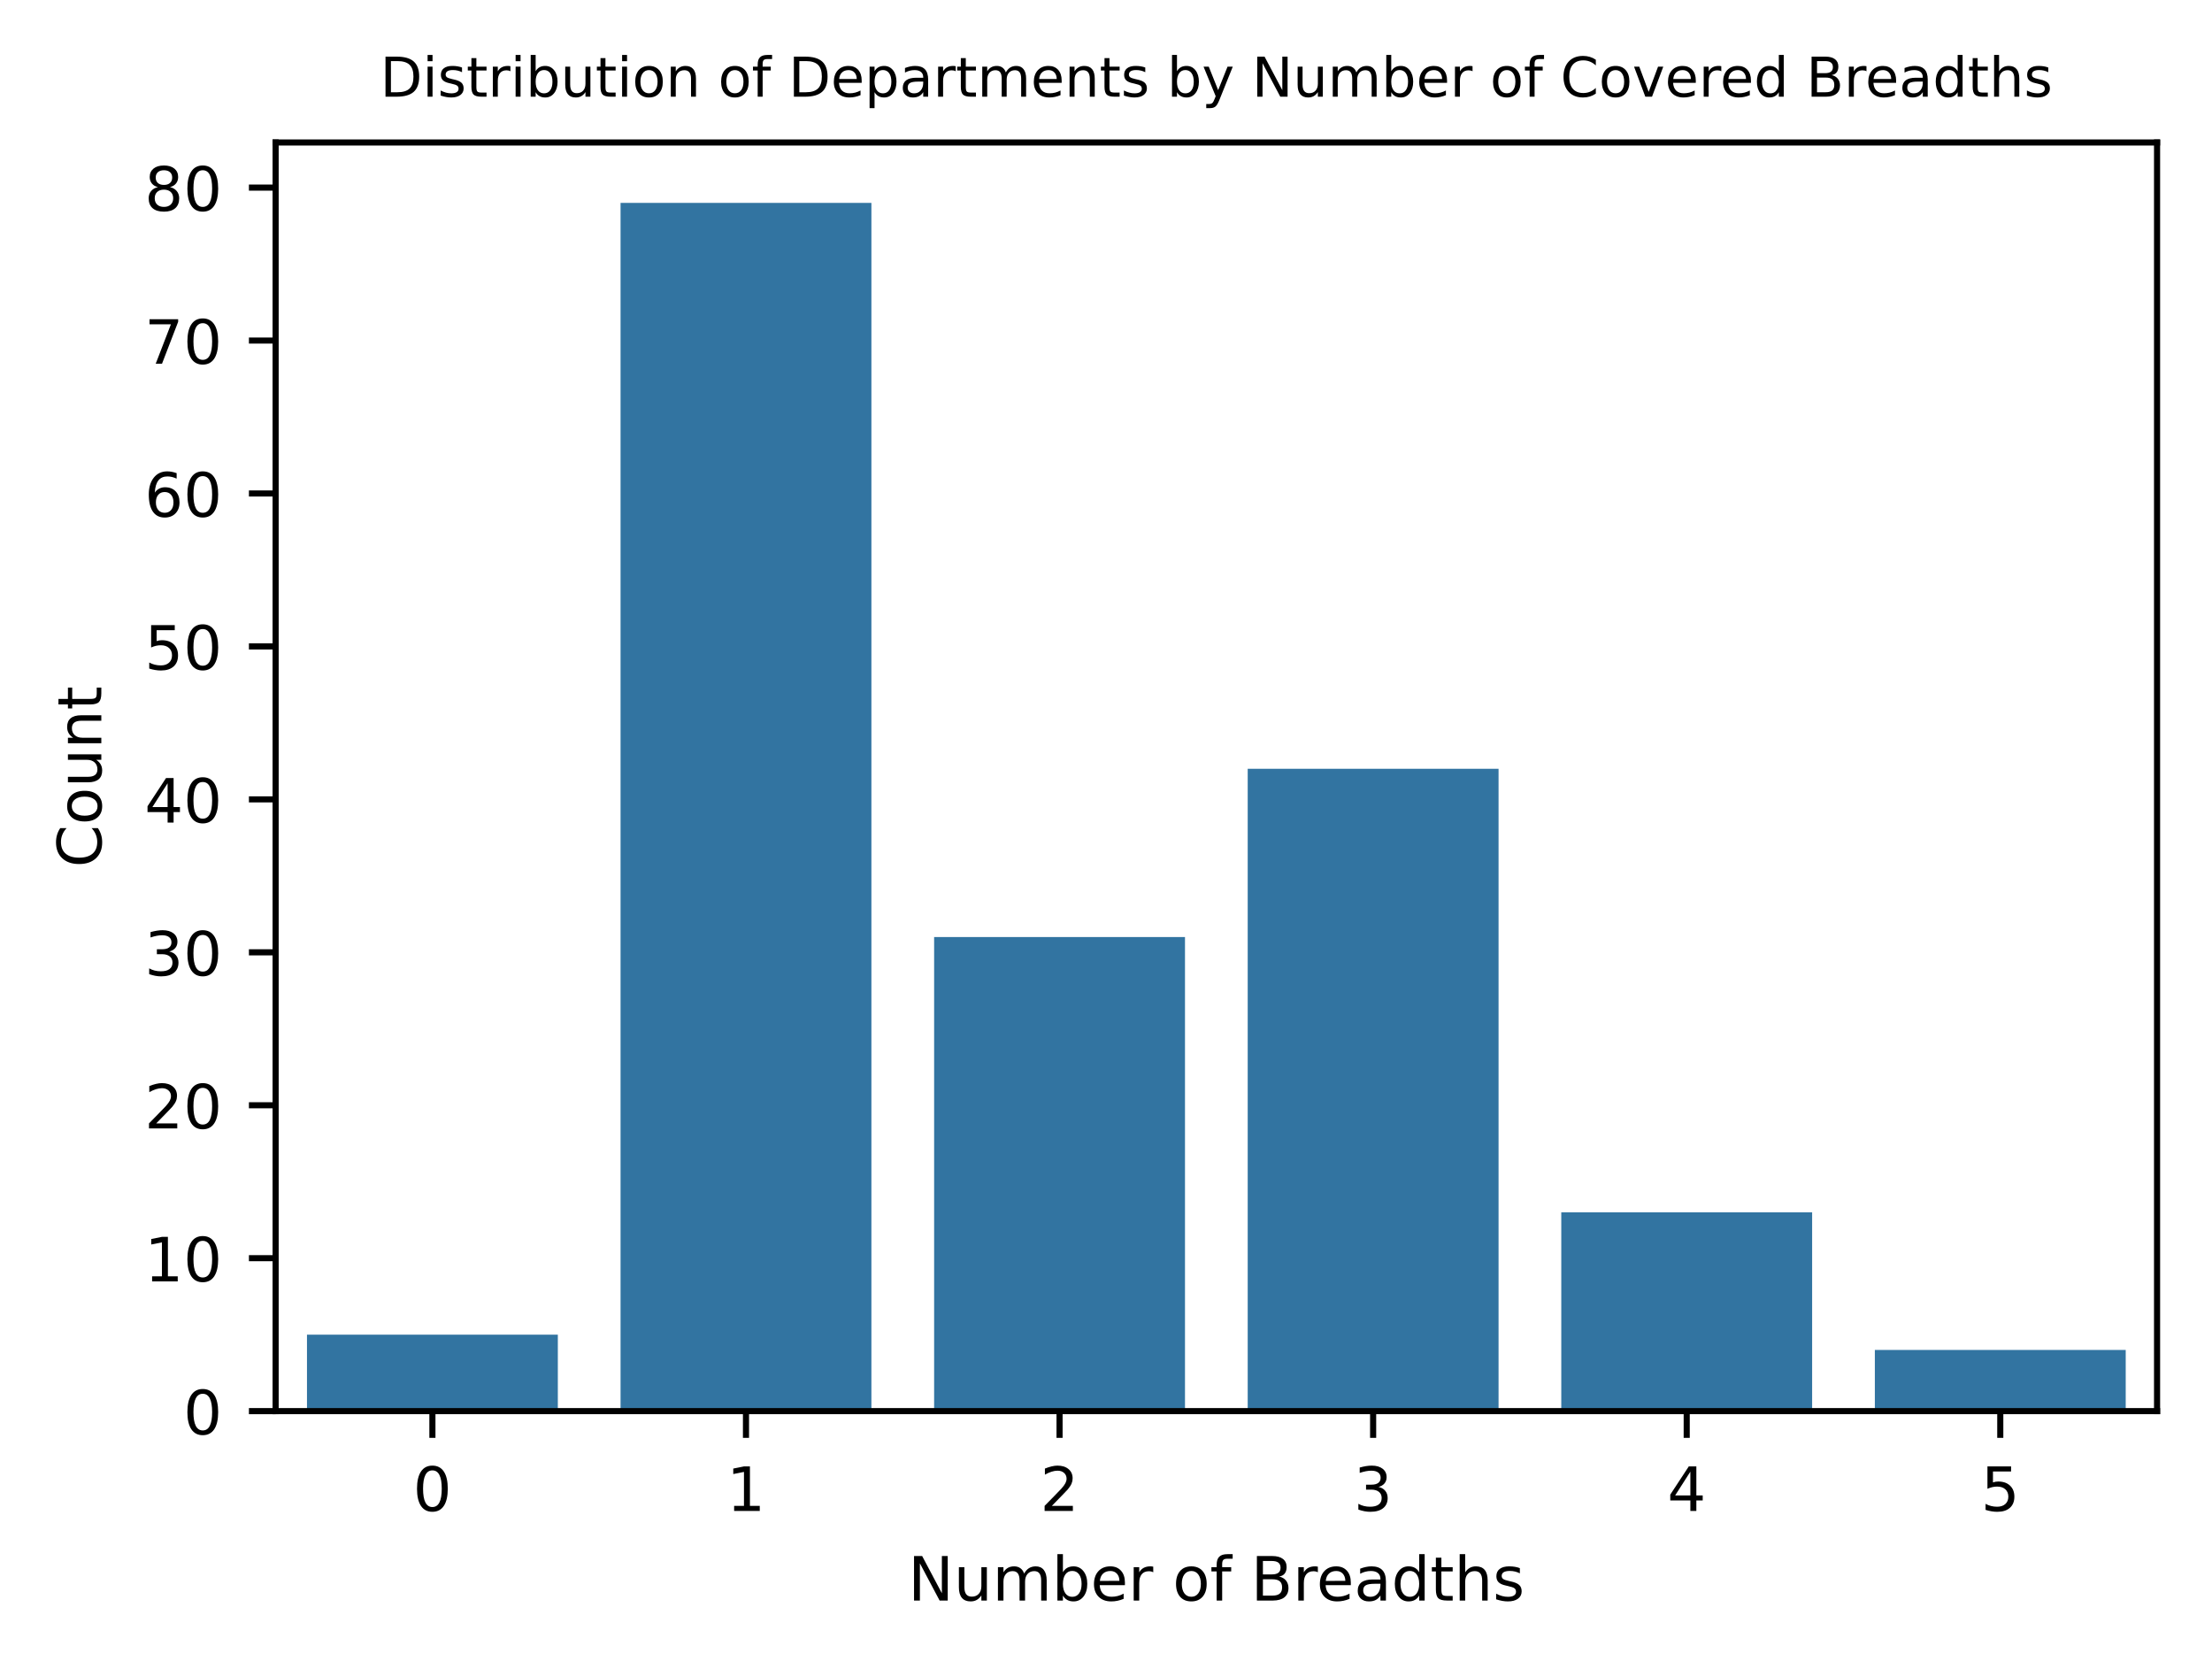
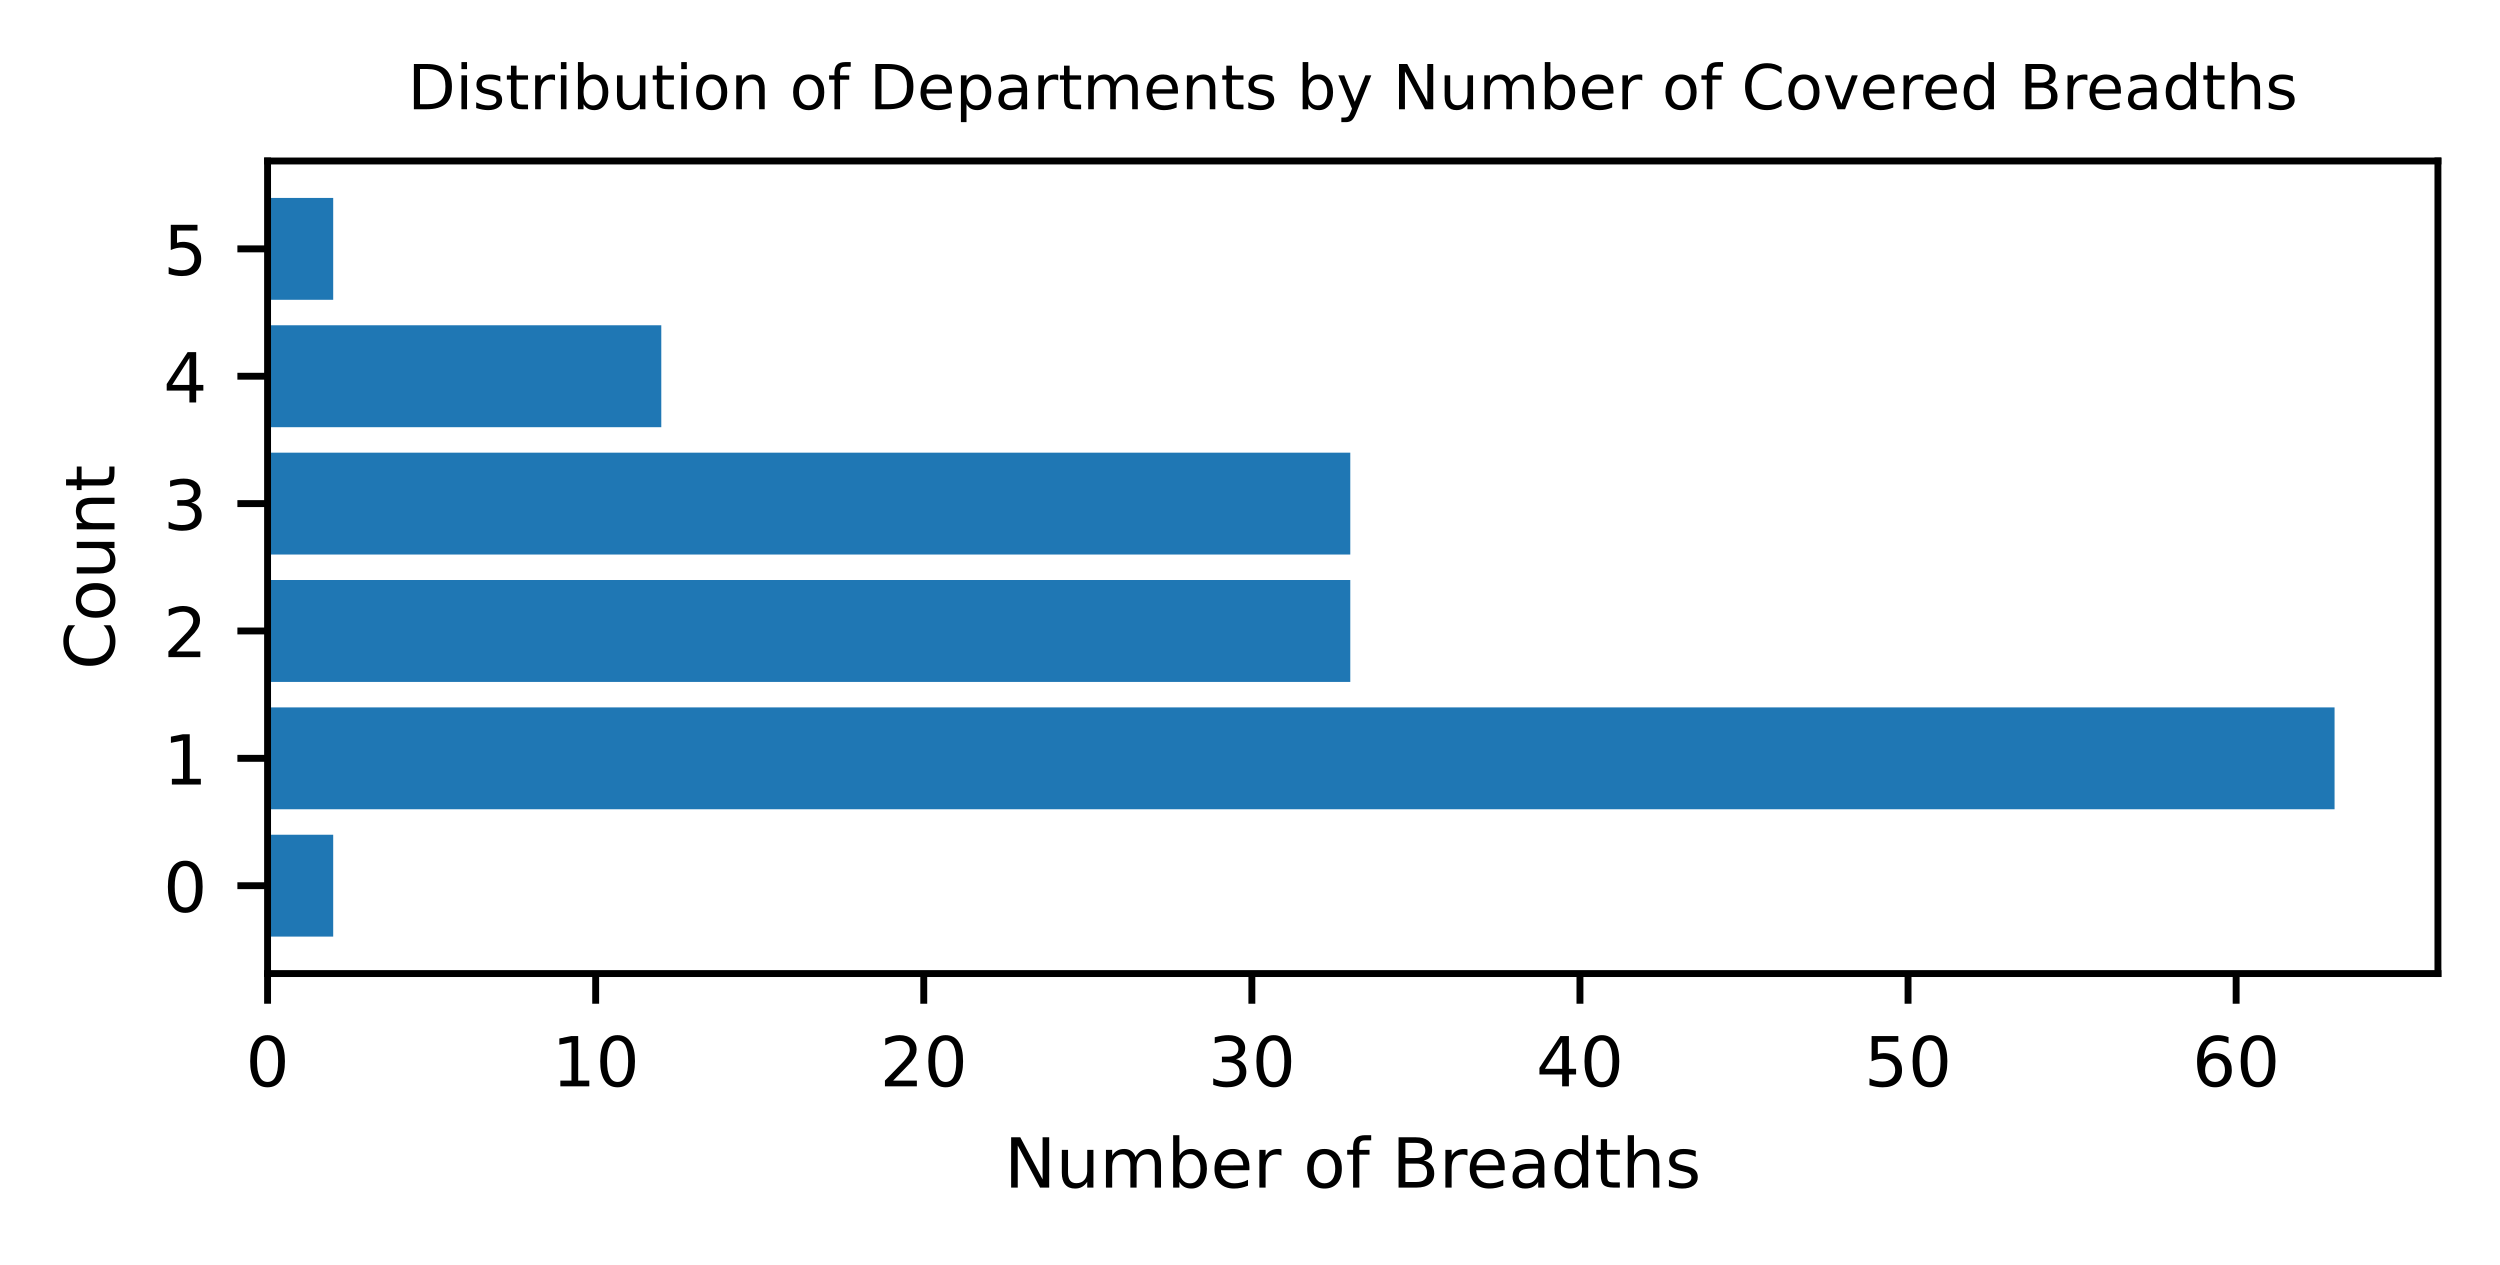
- <svg xmlns="http://www.w3.org/2000/svg" xmlns:xlink="http://www.w3.org/1999/xlink" width="289.902pt" height="218.596pt" viewBox="0 0 289.902 218.596" version="1.1">
+ <svg xmlns="http://www.w3.org/2000/svg" xmlns:xlink="http://www.w3.org/1999/xlink" width="289.942pt" height="146.596pt" viewBox="0 0 289.942 146.596" version="1.1">
  <defs>
    <style type="text/css">*{stroke-linejoin: round; stroke-linecap: butt}</style>
  </defs>
  <g id="figure_1">
    <g id="patch_1">
-       <path d="M 0 218.596  L 289.902 218.596  L 289.902 -0  L 0 -0  L 0 218.596  z " style="fill: none" />
+       <path d="M 0 146.596  L 289.942 146.596  L 289.942 0  L 0 0  L 0 146.596  z " style="fill: none" />
    </g>
    <g id="axes_1">
      <g id="patch_2">
-         <path d="M 36.123 184.911  L 282.702 184.911  L 282.702 18.671  L 36.123 18.671  L 36.123 184.911  z " style="fill: none" />
+         <path d="M 31.032 112.911  L 282.743 112.911  L 282.743 18.671  L 31.032 18.671  L 31.032 112.911  z " style="fill: none" />
      </g>
      <g id="patch_3">
-         <path d="M 40.232 184.911  L 73.109 184.911  L 73.109 174.89  L 40.232 174.89  z " clip-path="url(#p9a9e9708f1)" style="fill: #3274a1" />
+         <path d="M 31.032 108.627  L 38.643 108.627  L 38.643 96.81  L 31.032 96.81  z " clip-path="url(#p6205eab586)" style="fill: #1f77b4" />
      </g>
      <g id="patch_4">
-         <path d="M 81.329 184.911  L 114.206 184.911  L 114.206 26.587  L 81.329 26.587  z " clip-path="url(#p9a9e9708f1)" style="fill: #3274a1" />
+         <path d="M 31.032 93.856  L 270.756 93.856  L 270.756 82.039  L 31.032 82.039  z " clip-path="url(#p6205eab586)" style="fill: #1f77b4" />
      </g>
      <g id="patch_5">
-         <path d="M 122.425 184.911  L 155.303 184.911  L 155.303 122.784  L 122.425 122.784  z " clip-path="url(#p9a9e9708f1)" style="fill: #3274a1" />
+         <path d="M 31.032 79.085  L 156.602 79.085  L 156.602 67.268  L 31.032 67.268  z " clip-path="url(#p6205eab586)" style="fill: #1f77b4" />
      </g>
      <g id="patch_6">
-         <path d="M 163.522 184.911  L 196.399 184.911  L 196.399 100.739  L 163.522 100.739  z " clip-path="url(#p9a9e9708f1)" style="fill: #3274a1" />
+         <path d="M 31.032 64.314  L 156.602 64.314  L 156.602 52.497  L 31.032 52.497  z " clip-path="url(#p6205eab586)" style="fill: #1f77b4" />
      </g>
      <g id="patch_7">
-         <path d="M 204.619 184.911  L 237.496 184.911  L 237.496 158.858  L 204.619 158.858  z " clip-path="url(#p9a9e9708f1)" style="fill: #3274a1" />
+         <path d="M 31.032 49.543  L 76.694 49.543  L 76.694 37.726  L 31.032 37.726  z " clip-path="url(#p6205eab586)" style="fill: #1f77b4" />
      </g>
      <g id="patch_8">
-         <path d="M 245.715 184.911  L 278.593 184.911  L 278.593 176.894  L 245.715 176.894  z " clip-path="url(#p9a9e9708f1)" style="fill: #3274a1" />
+         <path d="M 31.032 34.771  L 38.643 34.771  L 38.643 22.955  L 31.032 22.955  z " clip-path="url(#p6205eab586)" style="fill: #1f77b4" />
      </g>
      <g id="matplotlib.axis_1">
        <g id="xtick_1">
          <g id="line2d_1">
            <defs>
-               <path id="m2b3765991c" d="M 0 0  L 0 3.5  " style="stroke: #000000; stroke-width: 0.8" />
+               <path id="ma2e28f99fd" d="M 0 0  L 0 3.5  " style="stroke: #000000; stroke-width: 0.8" />
            </defs>
            <g>
-               <use xlink:href="#m2b3765991c" x="56.671" y="184.911" style="stroke: #000000; stroke-width: 0.8" />
+               <use xlink:href="#ma2e28f99fd" x="31.032" y="112.911" style="stroke: #000000; stroke-width: 0.8" />
            </g>
          </g>
          <g id="text_1">
-             <g transform="translate(54.12583 197.9896) scale(0.08 -0.08)">
+             <g transform="translate(28.4875 125.9896) scale(0.08 -0.08)">
              <defs>
                <path id="DejaVuSans-30" d="M 2034 4250  Q 1547 4250 1301 3770  Q 1056 3291 1056 2328  Q 1056 1369 1301 889  Q 1547 409 2034 409  Q 2525 409 2770 889  Q 3016 1369 3016 2328  Q 3016 3291 2770 3770  Q 2525 4250 2034 4250  z M 2034 4750  Q 2819 4750 3233 4129  Q 3647 3509 3647 2328  Q 3647 1150 3233 529  Q 2819 -91 2034 -91  Q 1250 -91 836 529  Q 422 1150 422 2328  Q 422 3509 836 4129  Q 1250 4750 2034 4750  z " transform="scale(0.015625)" />
              </defs>
              <use xlink:href="#DejaVuSans-30" />
            </g>
          </g>
        </g>
        <g id="xtick_2">
          <g id="line2d_2">
            <g>
-               <use xlink:href="#m2b3765991c" x="97.767" y="184.911" style="stroke: #000000; stroke-width: 0.8" />
+               <use xlink:href="#ma2e28f99fd" x="69.084" y="112.911" style="stroke: #000000; stroke-width: 0.8" />
            </g>
          </g>
          <g id="text_2">
-             <g transform="translate(95.2225 197.9896) scale(0.08 -0.08)">
+             <g transform="translate(63.9939 125.9896) scale(0.08 -0.08)">
              <defs>
                <path id="DejaVuSans-31" d="M 794 531  L 1825 531  L 1825 4091  L 703 3866  L 703 4441  L 1819 4666  L 2450 4666  L 2450 531  L 3481 531  L 3481 0  L 794 0  L 794 531  z " transform="scale(0.015625)" />
              </defs>
              <use xlink:href="#DejaVuSans-31" />
+               <use xlink:href="#DejaVuSans-30" transform="translate(63.62305 0)" />
            </g>
          </g>
        </g>
        <g id="xtick_3">
          <g id="line2d_3">
            <g>
-               <use xlink:href="#m2b3765991c" x="138.864" y="184.911" style="stroke: #000000; stroke-width: 0.8" />
+               <use xlink:href="#ma2e28f99fd" x="107.135" y="112.911" style="stroke: #000000; stroke-width: 0.8" />
            </g>
          </g>
          <g id="text_3">
-             <g transform="translate(136.3192 197.9896) scale(0.08 -0.08)">
+             <g transform="translate(102.0453 125.9896) scale(0.08 -0.08)">
              <defs>
                <path id="DejaVuSans-32" d="M 1228 531  L 3431 531  L 3431 0  L 469 0  L 469 531  Q 828 903 1448 1529  Q 2069 2156 2228 2338  Q 2531 2678 2651 2914  Q 2772 3150 2772 3378  Q 2772 3750 2511 3984  Q 2250 4219 1831 4219  Q 1534 4219 1204 4116  Q 875 4013 500 3803  L 500 4441  Q 881 4594 1212 4672  Q 1544 4750 1819 4750  Q 2544 4750 2975 4387  Q 3406 4025 3406 3419  Q 3406 3131 3298 2873  Q 3191 2616 2906 2266  Q 2828 2175 2409 1742  Q 1991 1309 1228 531  z " transform="scale(0.015625)" />
              </defs>
              <use xlink:href="#DejaVuSans-32" />
+               <use xlink:href="#DejaVuSans-30" transform="translate(63.62305 0)" />
            </g>
          </g>
        </g>
        <g id="xtick_4">
          <g id="line2d_4">
            <g>
-               <use xlink:href="#m2b3765991c" x="179.961" y="184.911" style="stroke: #000000; stroke-width: 0.8" />
+               <use xlink:href="#ma2e28f99fd" x="145.187" y="112.911" style="stroke: #000000; stroke-width: 0.8" />
            </g>
          </g>
          <g id="text_4">
-             <g transform="translate(177.4158 197.9896) scale(0.08 -0.08)">
+             <g transform="translate(140.0967 125.9896) scale(0.08 -0.08)">
              <defs>
                <path id="DejaVuSans-33" d="M 2597 2516  Q 3050 2419 3304 2112  Q 3559 1806 3559 1356  Q 3559 666 3084 287  Q 2609 -91 1734 -91  Q 1441 -91 1130 -33  Q 819 25 488 141  L 488 750  Q 750 597 1062 519  Q 1375 441 1716 441  Q 2309 441 2620 675  Q 2931 909 2931 1356  Q 2931 1769 2642 2001  Q 2353 2234 1838 2234  L 1294 2234  L 1294 2753  L 1863 2753  Q 2328 2753 2575 2939  Q 2822 3125 2822 3475  Q 2822 3834 2567 4026  Q 2313 4219 1838 4219  Q 1578 4219 1281 4162  Q 984 4106 628 3988  L 628 4550  Q 988 4650 1302 4700  Q 1616 4750 1894 4750  Q 2613 4750 3031 4423  Q 3450 4097 3450 3541  Q 3450 3153 3228 2886  Q 3006 2619 2597 2516  z " transform="scale(0.015625)" />
              </defs>
              <use xlink:href="#DejaVuSans-33" />
+               <use xlink:href="#DejaVuSans-30" transform="translate(63.62305 0)" />
            </g>
          </g>
        </g>
        <g id="xtick_5">
          <g id="line2d_5">
            <g>
-               <use xlink:href="#m2b3765991c" x="221.058" y="184.911" style="stroke: #000000; stroke-width: 0.8" />
+               <use xlink:href="#ma2e28f99fd" x="183.238" y="112.911" style="stroke: #000000; stroke-width: 0.8" />
            </g>
          </g>
          <g id="text_5">
-             <g transform="translate(218.5125 197.9896) scale(0.08 -0.08)">
+             <g transform="translate(178.1481 125.9896) scale(0.08 -0.08)">
              <defs>
                <path id="DejaVuSans-34" d="M 2419 4116  L 825 1625  L 2419 1625  L 2419 4116  z M 2253 4666  L 3047 4666  L 3047 1625  L 3713 1625  L 3713 1100  L 3047 1100  L 3047 0  L 2419 0  L 2419 1100  L 313 1100  L 313 1709  L 2253 4666  z " transform="scale(0.015625)" />
              </defs>
              <use xlink:href="#DejaVuSans-34" />
+               <use xlink:href="#DejaVuSans-30" transform="translate(63.62305 0)" />
            </g>
          </g>
        </g>
        <g id="xtick_6">
          <g id="line2d_6">
            <g>
-               <use xlink:href="#m2b3765991c" x="262.154" y="184.911" style="stroke: #000000; stroke-width: 0.8" />
+               <use xlink:href="#ma2e28f99fd" x="221.289" y="112.911" style="stroke: #000000; stroke-width: 0.8" />
            </g>
          </g>
          <g id="text_6">
-             <g transform="translate(259.6092 197.9896) scale(0.08 -0.08)">
+             <g transform="translate(216.1995 125.9896) scale(0.08 -0.08)">
              <defs>
                <path id="DejaVuSans-35" d="M 691 4666  L 3169 4666  L 3169 4134  L 1269 4134  L 1269 2991  Q 1406 3038 1543 3061  Q 1681 3084 1819 3084  Q 2600 3084 3056 2656  Q 3513 2228 3513 1497  Q 3513 744 3044 326  Q 2575 -91 1722 -91  Q 1428 -91 1123 -41  Q 819 9 494 109  L 494 744  Q 775 591 1075 516  Q 1375 441 1709 441  Q 2250 441 2565 725  Q 2881 1009 2881 1497  Q 2881 1984 2565 2268  Q 2250 2553 1709 2553  Q 1456 2553 1204 2497  Q 953 2441 691 2322  L 691 4666  z " transform="scale(0.015625)" />
              </defs>
              <use xlink:href="#DejaVuSans-35" />
-             </g>
-           </g>
-         </g>
-         <g id="text_7">
-           <g transform="translate(119.0081 209.7321) scale(0.08 -0.08)">
+               <use xlink:href="#DejaVuSans-30" transform="translate(63.62305 0)" />
+             </g>
+           </g>
+         </g>
+         <g id="xtick_7">
+           <g id="line2d_7">
+             <g>
+               <use xlink:href="#ma2e28f99fd" x="259.341" y="112.911" style="stroke: #000000; stroke-width: 0.8" />
+             </g>
+           </g>
+           <g id="text_7">
+             <g transform="translate(254.2509 125.9896) scale(0.08 -0.08)">
+               <defs>
+                 <path id="DejaVuSans-36" d="M 2113 2584  Q 1688 2584 1439 2293  Q 1191 2003 1191 1497  Q 1191 994 1439 701  Q 1688 409 2113 409  Q 2538 409 2786 701  Q 3034 994 3034 1497  Q 3034 2003 2786 2293  Q 2538 2584 2113 2584  z M 3366 4563  L 3366 3988  Q 3128 4100 2886 4159  Q 2644 4219 2406 4219  Q 1781 4219 1451 3797  Q 1122 3375 1075 2522  Q 1259 2794 1537 2939  Q 1816 3084 2150 3084  Q 2853 3084 3261 2657  Q 3669 2231 3669 1497  Q 3669 778 3244 343  Q 2819 -91 2113 -91  Q 1303 -91 875 529  Q 447 1150 447 2328  Q 447 3434 972 4092  Q 1497 4750 2381 4750  Q 2619 4750 2861 4703  Q 3103 4656 3366 4563  z " transform="scale(0.015625)" />
+               </defs>
+               <use xlink:href="#DejaVuSans-36" />
+               <use xlink:href="#DejaVuSans-30" transform="translate(63.62305 0)" />
+             </g>
+           </g>
+         </g>
+         <g id="text_8">
+           <g transform="translate(116.4831 137.7321) scale(0.08 -0.08)">
            <defs>
              <path id="DejaVuSans-4e" d="M 628 4666  L 1478 4666  L 3547 763  L 3547 4666  L 4159 4666  L 4159 0  L 3309 0  L 1241 3903  L 1241 0  L 628 0  L 628 4666  z " transform="scale(0.015625)" />
              <path id="DejaVuSans-75" d="M 544 1381  L 544 3500  L 1119 3500  L 1119 1403  Q 1119 906 1312 657  Q 1506 409 1894 409  Q 2359 409 2629 706  Q 2900 1003 2900 1516  L 2900 3500  L 3475 3500  L 3475 0  L 2900 0  L 2900 538  Q 2691 219 2414 64  Q 2138 -91 1772 -91  Q 1169 -91 856 284  Q 544 659 544 1381  z M 1991 3584  L 1991 3584  z " transform="scale(0.015625)" />
              <path id="DejaVuSans-6d" d="M 3328 2828  Q 3544 3216 3844 3400  Q 4144 3584 4550 3584  Q 5097 3584 5394 3201  Q 5691 2819 5691 2113  L 5691 0  L 5113 0  L 5113 2094  Q 5113 2597 4934 2840  Q 4756 3084 4391 3084  Q 3944 3084 3684 2787  Q 3425 2491 3425 1978  L 3425 0  L 2847 0  L 2847 2094  Q 2847 2600 2669 2842  Q 2491 3084 2119 3084  Q 1678 3084 1418 2786  Q 1159 2488 1159 1978  L 1159 0  L 581 0  L 581 3500  L 1159 3500  L 1159 2956  Q 1356 3278 1631 3431  Q 1906 3584 2284 3584  Q 2666 3584 2933 3390  Q 3200 3197 3328 2828  z " transform="scale(0.015625)" />
              <path id="DejaVuSans-62" d="M 3116 1747  Q 3116 2381 2855 2742  Q 2594 3103 2138 3103  Q 1681 3103 1420 2742  Q 1159 2381 1159 1747  Q 1159 1113 1420 752  Q 1681 391 2138 391  Q 2594 391 2855 752  Q 3116 1113 3116 1747  z M 1159 2969  Q 1341 3281 1617 3432  Q 1894 3584 2278 3584  Q 2916 3584 3314 3078  Q 3713 2572 3713 1747  Q 3713 922 3314 415  Q 2916 -91 2278 -91  Q 1894 -91 1617 61  Q 1341 213 1159 525  L 1159 0  L 581 0  L 581 4863  L 1159 4863  L 1159 2969  z " transform="scale(0.015625)" />
              <path id="DejaVuSans-65" d="M 3597 1894  L 3597 1613  L 953 1613  Q 991 1019 1311 708  Q 1631 397 2203 397  Q 2534 397 2845 478  Q 3156 559 3463 722  L 3463 178  Q 3153 47 2828 -22  Q 2503 -91 2169 -91  Q 1331 -91 842 396  Q 353 884 353 1716  Q 353 2575 817 3079  Q 1281 3584 2069 3584  Q 2775 3584 3186 3129  Q 3597 2675 3597 1894  z M 3022 2063  Q 3016 2534 2758 2815  Q 2500 3097 2075 3097  Q 1594 3097 1305 2825  Q 1016 2553 972 2059  L 3022 2063  z " transform="scale(0.015625)" />
              <path id="DejaVuSans-72" d="M 2631 2963  Q 2534 3019 2420 3045  Q 2306 3072 2169 3072  Q 1681 3072 1420 2755  Q 1159 2438 1159 1844  L 1159 0  L 581 0  L 581 3500  L 1159 3500  L 1159 2956  Q 1341 3275 1631 3429  Q 1922 3584 2338 3584  Q 2397 3584 2469 3576  Q 2541 3569 2628 3553  L 2631 2963  z " transform="scale(0.015625)" />
              <path id="DejaVuSans-20" transform="scale(0.015625)" />
              <path id="DejaVuSans-6f" d="M 1959 3097  Q 1497 3097 1228 2736  Q 959 2375 959 1747  Q 959 1119 1226 758  Q 1494 397 1959 397  Q 2419 397 2687 759  Q 2956 1122 2956 1747  Q 2956 2369 2687 2733  Q 2419 3097 1959 3097  z M 1959 3584  Q 2709 3584 3137 3096  Q 3566 2609 3566 1747  Q 3566 888 3137 398  Q 2709 -91 1959 -91  Q 1206 -91 779 398  Q 353 888 353 1747  Q 353 2609 779 3096  Q 1206 3584 1959 3584  z " transform="scale(0.015625)" />
              <path id="DejaVuSans-66" d="M 2375 4863  L 2375 4384  L 1825 4384  Q 1516 4384 1395 4259  Q 1275 4134 1275 3809  L 1275 3500  L 2222 3500  L 2222 3053  L 1275 3053  L 1275 0  L 697 0  L 697 3053  L 147 3053  L 147 3500  L 697 3500  L 697 3744  Q 697 4328 969 4595  Q 1241 4863 1831 4863  L 2375 4863  z " transform="scale(0.015625)" />
              <path id="DejaVuSans-42" d="M 1259 2228  L 1259 519  L 2272 519  Q 2781 519 3026 730  Q 3272 941 3272 1375  Q 3272 1813 3026 2020  Q 2781 2228 2272 2228  L 1259 2228  z M 1259 4147  L 1259 2741  L 2194 2741  Q 2656 2741 2882 2914  Q 3109 3088 3109 3444  Q 3109 3797 2882 3972  Q 2656 4147 2194 4147  L 1259 4147  z M 628 4666  L 2241 4666  Q 2963 4666 3353 4366  Q 3744 4066 3744 3513  Q 3744 3084 3544 2831  Q 3344 2578 2956 2516  Q 3422 2416 3680 2098  Q 3938 1781 3938 1306  Q 3938 681 3513 340  Q 3088 0 2303 0  L 628 0  L 628 4666  z " transform="scale(0.015625)" />
              <path id="DejaVuSans-61" d="M 2194 1759  Q 1497 1759 1228 1600  Q 959 1441 959 1056  Q 959 750 1161 570  Q 1363 391 1709 391  Q 2188 391 2477 730  Q 2766 1069 2766 1631  L 2766 1759  L 2194 1759  z M 3341 1997  L 3341 0  L 2766 0  L 2766 531  Q 2569 213 2275 61  Q 1981 -91 1556 -91  Q 1019 -91 701 211  Q 384 513 384 1019  Q 384 1609 779 1909  Q 1175 2209 1959 2209  L 2766 2209  L 2766 2266  Q 2766 2663 2505 2880  Q 2244 3097 1772 3097  Q 1472 3097 1187 3025  Q 903 2953 641 2809  L 641 3341  Q 956 3463 1253 3523  Q 1550 3584 1831 3584  Q 2591 3584 2966 3190  Q 3341 2797 3341 1997  z " transform="scale(0.015625)" />
              <path id="DejaVuSans-64" d="M 2906 2969  L 2906 4863  L 3481 4863  L 3481 0  L 2906 0  L 2906 525  Q 2725 213 2448 61  Q 2172 -91 1784 -91  Q 1150 -91 751 415  Q 353 922 353 1747  Q 353 2572 751 3078  Q 1150 3584 1784 3584  Q 2172 3584 2448 3432  Q 2725 3281 2906 2969  z M 947 1747  Q 947 1113 1208 752  Q 1469 391 1925 391  Q 2381 391 2643 752  Q 2906 1113 2906 1747  Q 2906 2381 2643 2742  Q 2381 3103 1925 3103  Q 1469 3103 1208 2742  Q 947 2381 947 1747  z " transform="scale(0.015625)" />
              <path id="DejaVuSans-74" d="M 1172 4494  L 1172 3500  L 2356 3500  L 2356 3053  L 1172 3053  L 1172 1153  Q 1172 725 1289 603  Q 1406 481 1766 481  L 2356 481  L 2356 0  L 1766 0  Q 1100 0 847 248  Q 594 497 594 1153  L 594 3053  L 172 3053  L 172 3500  L 594 3500  L 594 4494  L 1172 4494  z " transform="scale(0.015625)" />
              <path id="DejaVuSans-68" d="M 3513 2113  L 3513 0  L 2938 0  L 2938 2094  Q 2938 2591 2744 2837  Q 2550 3084 2163 3084  Q 1697 3084 1428 2787  Q 1159 2491 1159 1978  L 1159 0  L 581 0  L 581 4863  L 1159 4863  L 1159 2956  Q 1366 3272 1645 3428  Q 1925 3584 2291 3584  Q 2894 3584 3203 3211  Q 3513 2838 3513 2113  z " transform="scale(0.015625)" />
              <path id="DejaVuSans-73" d="M 2834 3397  L 2834 2853  Q 2591 2978 2328 3040  Q 2066 3103 1784 3103  Q 1356 3103 1142 2972  Q 928 2841 928 2578  Q 928 2378 1081 2264  Q 1234 2150 1697 2047  L 1894 2003  Q 2506 1872 2764 1633  Q 3022 1394 3022 966  Q 3022 478 2636 193  Q 2250 -91 1575 -91  Q 1294 -91 989 -36  Q 684 19 347 128  L 347 722  Q 666 556 975 473  Q 1284 391 1588 391  Q 1994 391 2212 530  Q 2431 669 2431 922  Q 2431 1156 2273 1281  Q 2116 1406 1581 1522  L 1381 1569  Q 847 1681 609 1914  Q 372 2147 372 2553  Q 372 3047 722 3315  Q 1072 3584 1716 3584  Q 2034 3584 2315 3537  Q 2597 3491 2834 3397  z " transform="scale(0.015625)" />
            </defs>
            <use xlink:href="#DejaVuSans-4e" />
            <use xlink:href="#DejaVuSans-75" transform="translate(74.80469 0)" />
            <use xlink:href="#DejaVuSans-6d" transform="translate(138.1836 0)" />
            <use xlink:href="#DejaVuSans-62" transform="translate(235.5957 0)" />
            <use xlink:href="#DejaVuSans-65" transform="translate(299.0723 0)" />
            <use xlink:href="#DejaVuSans-72" transform="translate(360.5957 0)" />
            <use xlink:href="#DejaVuSans-20" transform="translate(401.709 0)" />
            <use xlink:href="#DejaVuSans-6f" transform="translate(433.4961 0)" />
            <use xlink:href="#DejaVuSans-66" transform="translate(494.6777 0)" />
            <use xlink:href="#DejaVuSans-20" transform="translate(529.8828 0)" />
            <use xlink:href="#DejaVuSans-42" transform="translate(561.6699 0)" />
            <use xlink:href="#DejaVuSans-72" transform="translate(630.2734 0)" />
            <use xlink:href="#DejaVuSans-65" transform="translate(669.1367 0)" />
            <use xlink:href="#DejaVuSans-61" transform="translate(730.6602 0)" />
            <use xlink:href="#DejaVuSans-64" transform="translate(791.9395 0)" />
            <use xlink:href="#DejaVuSans-74" transform="translate(855.416 0)" />
            <use xlink:href="#DejaVuSans-68" transform="translate(894.625 0)" />
            <use xlink:href="#DejaVuSans-73" transform="translate(958.0039 0)" />
          </g>
        </g>
      </g>
      <g id="matplotlib.axis_2">
        <g id="ytick_1">
-           <g id="line2d_7">
+           <g id="line2d_8">
            <defs>
-               <path id="m6c2b153302" d="M 0 0  L -3.5 0  " style="stroke: #000000; stroke-width: 0.8" />
+               <path id="m0d1508b369" d="M 0 0  L -3.5 0  " style="stroke: #000000; stroke-width: 0.8" />
            </defs>
            <g>
-               <use xlink:href="#m6c2b153302" x="36.123" y="184.911" style="stroke: #000000; stroke-width: 0.8" />
-             </g>
-           </g>
-           <g id="text_8">
-             <g transform="translate(24.0325 187.9503) scale(0.08 -0.08)">
+               <use xlink:href="#m0d1508b369" x="31.032" y="102.719" style="stroke: #000000; stroke-width: 0.8" />
+             </g>
+           </g>
+           <g id="text_9">
+             <g transform="translate(18.9425 105.7582) scale(0.08 -0.08)">
              <use xlink:href="#DejaVuSans-30" />
            </g>
          </g>
        </g>
        <g id="ytick_2">
-           <g id="line2d_8">
-             <g>
-               <use xlink:href="#m6c2b153302" x="36.123" y="164.87" style="stroke: #000000; stroke-width: 0.8" />
-             </g>
-           </g>
-           <g id="text_9">
-             <g transform="translate(18.9425 167.9093) scale(0.08 -0.08)">
+           <g id="line2d_9">
+             <g>
+               <use xlink:href="#m0d1508b369" x="31.032" y="87.948" style="stroke: #000000; stroke-width: 0.8" />
+             </g>
+           </g>
+           <g id="text_10">
+             <g transform="translate(18.9425 90.98699) scale(0.08 -0.08)">
              <use xlink:href="#DejaVuSans-31" />
-               <use xlink:href="#DejaVuSans-30" transform="translate(63.62305 0)" />
            </g>
          </g>
        </g>
        <g id="ytick_3">
-           <g id="line2d_9">
-             <g>
-               <use xlink:href="#m6c2b153302" x="36.123" y="144.829" style="stroke: #000000; stroke-width: 0.8" />
-             </g>
-           </g>
-           <g id="text_10">
-             <g transform="translate(18.9425 147.8683) scale(0.08 -0.08)">
+           <g id="line2d_10">
+             <g>
+               <use xlink:href="#m0d1508b369" x="31.032" y="73.176" style="stroke: #000000; stroke-width: 0.8" />
+             </g>
+           </g>
+           <g id="text_11">
+             <g transform="translate(18.9425 76.21583) scale(0.08 -0.08)">
              <use xlink:href="#DejaVuSans-32" />
-               <use xlink:href="#DejaVuSans-30" transform="translate(63.62305 0)" />
            </g>
          </g>
        </g>
        <g id="ytick_4">
-           <g id="line2d_10">
-             <g>
-               <use xlink:href="#m6c2b153302" x="36.123" y="124.788" style="stroke: #000000; stroke-width: 0.8" />
-             </g>
-           </g>
-           <g id="text_11">
-             <g transform="translate(18.9425 127.8273) scale(0.08 -0.08)">
+           <g id="line2d_11">
+             <g>
+               <use xlink:href="#m0d1508b369" x="31.032" y="58.405" style="stroke: #000000; stroke-width: 0.8" />
+             </g>
+           </g>
+           <g id="text_12">
+             <g transform="translate(18.9425 61.44467) scale(0.08 -0.08)">
              <use xlink:href="#DejaVuSans-33" />
-               <use xlink:href="#DejaVuSans-30" transform="translate(63.62305 0)" />
            </g>
          </g>
        </g>
        <g id="ytick_5">
-           <g id="line2d_11">
-             <g>
-               <use xlink:href="#m6c2b153302" x="36.123" y="104.747" style="stroke: #000000; stroke-width: 0.8" />
-             </g>
-           </g>
-           <g id="text_12">
-             <g transform="translate(18.9425 107.7863) scale(0.08 -0.08)">
+           <g id="line2d_12">
+             <g>
+               <use xlink:href="#m0d1508b369" x="31.032" y="43.634" style="stroke: #000000; stroke-width: 0.8" />
+             </g>
+           </g>
+           <g id="text_13">
+             <g transform="translate(18.9425 46.67351) scale(0.08 -0.08)">
              <use xlink:href="#DejaVuSans-34" />
-               <use xlink:href="#DejaVuSans-30" transform="translate(63.62305 0)" />
            </g>
          </g>
        </g>
        <g id="ytick_6">
-           <g id="line2d_12">
-             <g>
-               <use xlink:href="#m6c2b153302" x="36.123" y="84.706" style="stroke: #000000; stroke-width: 0.8" />
-             </g>
-           </g>
-           <g id="text_13">
-             <g transform="translate(18.9425 87.74531) scale(0.08 -0.08)">
+           <g id="line2d_13">
+             <g>
+               <use xlink:href="#m0d1508b369" x="31.032" y="28.863" style="stroke: #000000; stroke-width: 0.8" />
+             </g>
+           </g>
+           <g id="text_14">
+             <g transform="translate(18.9425 31.90235) scale(0.08 -0.08)">
              <use xlink:href="#DejaVuSans-35" />
-               <use xlink:href="#DejaVuSans-30" transform="translate(63.62305 0)" />
-             </g>
-           </g>
-         </g>
-         <g id="ytick_7">
-           <g id="line2d_13">
-             <g>
-               <use xlink:href="#m6c2b153302" x="36.123" y="64.665" style="stroke: #000000; stroke-width: 0.8" />
-             </g>
-           </g>
-           <g id="text_14">
-             <g transform="translate(18.9425 67.70432) scale(0.08 -0.08)">
-               <defs>
-                 <path id="DejaVuSans-36" d="M 2113 2584  Q 1688 2584 1439 2293  Q 1191 2003 1191 1497  Q 1191 994 1439 701  Q 1688 409 2113 409  Q 2538 409 2786 701  Q 3034 994 3034 1497  Q 3034 2003 2786 2293  Q 2538 2584 2113 2584  z M 3366 4563  L 3366 3988  Q 3128 4100 2886 4159  Q 2644 4219 2406 4219  Q 1781 4219 1451 3797  Q 1122 3375 1075 2522  Q 1259 2794 1537 2939  Q 1816 3084 2150 3084  Q 2853 3084 3261 2657  Q 3669 2231 3669 1497  Q 3669 778 3244 343  Q 2819 -91 2113 -91  Q 1303 -91 875 529  Q 447 1150 447 2328  Q 447 3434 972 4092  Q 1497 4750 2381 4750  Q 2619 4750 2861 4703  Q 3103 4656 3366 4563  z " transform="scale(0.015625)" />
-               </defs>
-               <use xlink:href="#DejaVuSans-36" />
-               <use xlink:href="#DejaVuSans-30" transform="translate(63.62305 0)" />
-             </g>
-           </g>
-         </g>
-         <g id="ytick_8">
-           <g id="line2d_14">
-             <g>
-               <use xlink:href="#m6c2b153302" x="36.123" y="44.624" style="stroke: #000000; stroke-width: 0.8" />
-             </g>
-           </g>
-           <g id="text_15">
-             <g transform="translate(18.9425 47.66333) scale(0.08 -0.08)">
-               <defs>
-                 <path id="DejaVuSans-37" d="M 525 4666  L 3525 4666  L 3525 4397  L 1831 0  L 1172 0  L 2766 4134  L 525 4134  L 525 4666  z " transform="scale(0.015625)" />
-               </defs>
-               <use xlink:href="#DejaVuSans-37" />
-               <use xlink:href="#DejaVuSans-30" transform="translate(63.62305 0)" />
-             </g>
-           </g>
-         </g>
-         <g id="ytick_9">
-           <g id="line2d_15">
-             <g>
-               <use xlink:href="#m6c2b153302" x="36.123" y="24.583" style="stroke: #000000; stroke-width: 0.8" />
-             </g>
-           </g>
-           <g id="text_16">
-             <g transform="translate(18.9425 27.62234) scale(0.08 -0.08)">
-               <defs>
-                 <path id="DejaVuSans-38" d="M 2034 2216  Q 1584 2216 1326 1975  Q 1069 1734 1069 1313  Q 1069 891 1326 650  Q 1584 409 2034 409  Q 2484 409 2743 651  Q 3003 894 3003 1313  Q 3003 1734 2745 1975  Q 2488 2216 2034 2216  z M 1403 2484  Q 997 2584 770 2862  Q 544 3141 544 3541  Q 544 4100 942 4425  Q 1341 4750 2034 4750  Q 2731 4750 3128 4425  Q 3525 4100 3525 3541  Q 3525 3141 3298 2862  Q 3072 2584 2669 2484  Q 3125 2378 3379 2068  Q 3634 1759 3634 1313  Q 3634 634 3220 271  Q 2806 -91 2034 -91  Q 1263 -91 848 271  Q 434 634 434 1313  Q 434 1759 690 2068  Q 947 2378 1403 2484  z M 1172 3481  Q 1172 3119 1398 2916  Q 1625 2713 2034 2713  Q 2441 2713 2670 2916  Q 2900 3119 2900 3481  Q 2900 3844 2670 4047  Q 2441 4250 2034 4250  Q 1625 4250 1398 4047  Q 1172 3844 1172 3481  z " transform="scale(0.015625)" />
-               </defs>
-               <use xlink:href="#DejaVuSans-38" />
-               <use xlink:href="#DejaVuSans-30" transform="translate(63.62305 0)" />
-             </g>
-           </g>
-         </g>
-         <g id="text_17">
-           <g transform="translate(13.27875 113.6696) rotate(-90) scale(0.08 -0.08)">
+             </g>
+           </g>
+         </g>
+         <g id="text_15">
+           <g transform="translate(13.27875 77.66962) rotate(-90) scale(0.08 -0.08)">
            <defs>
              <path id="DejaVuSans-43" d="M 4122 4306  L 4122 3641  Q 3803 3938 3442 4084  Q 3081 4231 2675 4231  Q 1875 4231 1450 3742  Q 1025 3253 1025 2328  Q 1025 1406 1450 917  Q 1875 428 2675 428  Q 3081 428 3442 575  Q 3803 722 4122 1019  L 4122 359  Q 3791 134 3420 21  Q 3050 -91 2638 -91  Q 1578 -91 968 557  Q 359 1206 359 2328  Q 359 3453 968 4101  Q 1578 4750 2638 4750  Q 3056 4750 3426 4639  Q 3797 4528 4122 4306  z " transform="scale(0.015625)" />
              <path id="DejaVuSans-6e" d="M 3513 2113  L 3513 0  L 2938 0  L 2938 2094  Q 2938 2591 2744 2837  Q 2550 3084 2163 3084  Q 1697 3084 1428 2787  Q 1159 2491 1159 1978  L 1159 0  L 581 0  L 581 3500  L 1159 3500  L 1159 2956  Q 1366 3272 1645 3428  Q 1925 3584 2291 3584  Q 2894 3584 3203 3211  Q 3513 2838 3513 2113  z " transform="scale(0.015625)" />
            </defs>
            <use xlink:href="#DejaVuSans-43" />
            <use xlink:href="#DejaVuSans-6f" transform="translate(69.82422 0)" />
            <use xlink:href="#DejaVuSans-75" transform="translate(131.0059 0)" />
            <use xlink:href="#DejaVuSans-6e" transform="translate(194.3848 0)" />
            <use xlink:href="#DejaVuSans-74" transform="translate(257.7637 0)" />
          </g>
        </g>
      </g>
-       <g id="line2d_16">
-         <path clip-path="url(#p9a9e9708f1)" style="fill: none; stroke: #424242; stroke-width: 2.25; stroke-linecap: square" />
-       </g>
-       <g id="line2d_17">
-         <path clip-path="url(#p9a9e9708f1)" style="fill: none; stroke: #424242; stroke-width: 2.25; stroke-linecap: square" />
-       </g>
-       <g id="line2d_18">
-         <path clip-path="url(#p9a9e9708f1)" style="fill: none; stroke: #424242; stroke-width: 2.25; stroke-linecap: square" />
-       </g>
-       <g id="line2d_19">
-         <path clip-path="url(#p9a9e9708f1)" style="fill: none; stroke: #424242; stroke-width: 2.25; stroke-linecap: square" />
-       </g>
-       <g id="line2d_20">
-         <path clip-path="url(#p9a9e9708f1)" style="fill: none; stroke: #424242; stroke-width: 2.25; stroke-linecap: square" />
-       </g>
-       <g id="line2d_21">
-         <path clip-path="url(#p9a9e9708f1)" style="fill: none; stroke: #424242; stroke-width: 2.25; stroke-linecap: square" />
-       </g>
      <g id="patch_9">
-         <path d="M 36.123 184.911  L 36.123 18.671  " style="fill: none; stroke: #000000; stroke-width: 0.8; stroke-linejoin: miter; stroke-linecap: square" />
+         <path d="M 31.032 112.911  L 31.032 18.671  " style="fill: none; stroke: #000000; stroke-width: 0.8; stroke-linejoin: miter; stroke-linecap: square" />
      </g>
      <g id="patch_10">
-         <path d="M 282.702 184.911  L 282.702 18.671  " style="fill: none; stroke: #000000; stroke-width: 0.8; stroke-linejoin: miter; stroke-linecap: square" />
+         <path d="M 282.743 112.911  L 282.743 18.671  " style="fill: none; stroke: #000000; stroke-width: 0.8; stroke-linejoin: miter; stroke-linecap: square" />
      </g>
      <g id="patch_11">
-         <path d="M 36.123 184.911  L 282.702 184.911  " style="fill: none; stroke: #000000; stroke-width: 0.8; stroke-linejoin: miter; stroke-linecap: square" />
+         <path d="M 31.032 112.911  L 282.743 112.911  " style="fill: none; stroke: #000000; stroke-width: 0.8; stroke-linejoin: miter; stroke-linecap: square" />
      </g>
      <g id="patch_12">
-         <path d="M 36.123 18.671  L 282.702 18.671  " style="fill: none; stroke: #000000; stroke-width: 0.8; stroke-linejoin: miter; stroke-linecap: square" />
-       </g>
-       <g id="text_18">
-         <g transform="translate(49.81838 12.67088) scale(0.072 -0.072)">
+         <path d="M 31.032 18.671  L 282.743 18.671  " style="fill: none; stroke: #000000; stroke-width: 0.8; stroke-linejoin: miter; stroke-linecap: square" />
+       </g>
+       <g id="text_16">
+         <g transform="translate(47.29337 12.67088) scale(0.072 -0.072)">
          <defs>
            <path id="DejaVuSans-44" d="M 1259 4147  L 1259 519  L 2022 519  Q 2988 519 3436 956  Q 3884 1394 3884 2338  Q 3884 3275 3436 3711  Q 2988 4147 2022 4147  L 1259 4147  z M 628 4666  L 1925 4666  Q 3281 4666 3915 4102  Q 4550 3538 4550 2338  Q 4550 1131 3912 565  Q 3275 0 1925 0  L 628 0  L 628 4666  z " transform="scale(0.015625)" />
            <path id="DejaVuSans-69" d="M 603 3500  L 1178 3500  L 1178 0  L 603 0  L 603 3500  z M 603 4863  L 1178 4863  L 1178 4134  L 603 4134  L 603 4863  z " transform="scale(0.015625)" />
            <path id="DejaVuSans-70" d="M 1159 525  L 1159 -1331  L 581 -1331  L 581 3500  L 1159 3500  L 1159 2969  Q 1341 3281 1617 3432  Q 1894 3584 2278 3584  Q 2916 3584 3314 3078  Q 3713 2572 3713 1747  Q 3713 922 3314 415  Q 2916 -91 2278 -91  Q 1894 -91 1617 61  Q 1341 213 1159 525  z M 3116 1747  Q 3116 2381 2855 2742  Q 2594 3103 2138 3103  Q 1681 3103 1420 2742  Q 1159 2381 1159 1747  Q 1159 1113 1420 752  Q 1681 391 2138 391  Q 2594 391 2855 752  Q 3116 1113 3116 1747  z " transform="scale(0.015625)" />
            <path id="DejaVuSans-79" d="M 2059 -325  Q 1816 -950 1584 -1140  Q 1353 -1331 966 -1331  L 506 -1331  L 506 -850  L 844 -850  Q 1081 -850 1212 -737  Q 1344 -625 1503 -206  L 1606 56  L 191 3500  L 800 3500  L 1894 763  L 2988 3500  L 3597 3500  L 2059 -325  z " transform="scale(0.015625)" />
            <path id="DejaVuSans-76" d="M 191 3500  L 800 3500  L 1894 563  L 2988 3500  L 3597 3500  L 2284 0  L 1503 0  L 191 3500  z " transform="scale(0.015625)" />
          </defs>
          <use xlink:href="#DejaVuSans-44" />
          <use xlink:href="#DejaVuSans-69" transform="translate(77.00195 0)" />
          <use xlink:href="#DejaVuSans-73" transform="translate(104.7852 0)" />
          <use xlink:href="#DejaVuSans-74" transform="translate(156.8848 0)" />
          <use xlink:href="#DejaVuSans-72" transform="translate(196.0938 0)" />
          <use xlink:href="#DejaVuSans-69" transform="translate(237.207 0)" />
          <use xlink:href="#DejaVuSans-62" transform="translate(264.9902 0)" />
          <use xlink:href="#DejaVuSans-75" transform="translate(328.4668 0)" />
          <use xlink:href="#DejaVuSans-74" transform="translate(391.8457 0)" />
          <use xlink:href="#DejaVuSans-69" transform="translate(431.0547 0)" />
          <use xlink:href="#DejaVuSans-6f" transform="translate(458.8379 0)" />
          <use xlink:href="#DejaVuSans-6e" transform="translate(520.0195 0)" />
          <use xlink:href="#DejaVuSans-20" transform="translate(583.3984 0)" />
          <use xlink:href="#DejaVuSans-6f" transform="translate(615.1855 0)" />
          <use xlink:href="#DejaVuSans-66" transform="translate(676.3672 0)" />
          <use xlink:href="#DejaVuSans-20" transform="translate(711.5723 0)" />
          <use xlink:href="#DejaVuSans-44" transform="translate(743.3594 0)" />
          <use xlink:href="#DejaVuSans-65" transform="translate(820.3613 0)" />
          <use xlink:href="#DejaVuSans-70" transform="translate(881.8848 0)" />
          <use xlink:href="#DejaVuSans-61" transform="translate(945.3613 0)" />
          <use xlink:href="#DejaVuSans-72" transform="translate(1006.641 0)" />
          <use xlink:href="#DejaVuSans-74" transform="translate(1047.754 0)" />
          <use xlink:href="#DejaVuSans-6d" transform="translate(1086.963 0)" />
          <use xlink:href="#DejaVuSans-65" transform="translate(1184.375 0)" />
          <use xlink:href="#DejaVuSans-6e" transform="translate(1245.898 0)" />
          <use xlink:href="#DejaVuSans-74" transform="translate(1309.277 0)" />
          <use xlink:href="#DejaVuSans-73" transform="translate(1348.486 0)" />
          <use xlink:href="#DejaVuSans-20" transform="translate(1400.586 0)" />
          <use xlink:href="#DejaVuSans-62" transform="translate(1432.373 0)" />
          <use xlink:href="#DejaVuSans-79" transform="translate(1495.85 0)" />
          <use xlink:href="#DejaVuSans-20" transform="translate(1555.029 0)" />
          <use xlink:href="#DejaVuSans-4e" transform="translate(1586.816 0)" />
          <use xlink:href="#DejaVuSans-75" transform="translate(1661.621 0)" />
          <use xlink:href="#DejaVuSans-6d" transform="translate(1725 0)" />
          <use xlink:href="#DejaVuSans-62" transform="translate(1822.412 0)" />
          <use xlink:href="#DejaVuSans-65" transform="translate(1885.889 0)" />
          <use xlink:href="#DejaVuSans-72" transform="translate(1947.412 0)" />
          <use xlink:href="#DejaVuSans-20" transform="translate(1988.525 0)" />
          <use xlink:href="#DejaVuSans-6f" transform="translate(2020.312 0)" />
          <use xlink:href="#DejaVuSans-66" transform="translate(2081.494 0)" />
          <use xlink:href="#DejaVuSans-20" transform="translate(2116.699 0)" />
          <use xlink:href="#DejaVuSans-43" transform="translate(2148.486 0)" />
          <use xlink:href="#DejaVuSans-6f" transform="translate(2218.311 0)" />
          <use xlink:href="#DejaVuSans-76" transform="translate(2279.492 0)" />
          <use xlink:href="#DejaVuSans-65" transform="translate(2338.672 0)" />
          <use xlink:href="#DejaVuSans-72" transform="translate(2400.195 0)" />
          <use xlink:href="#DejaVuSans-65" transform="translate(2439.059 0)" />
          <use xlink:href="#DejaVuSans-64" transform="translate(2500.582 0)" />
          <use xlink:href="#DejaVuSans-20" transform="translate(2564.059 0)" />
          <use xlink:href="#DejaVuSans-42" transform="translate(2595.846 0)" />
          <use xlink:href="#DejaVuSans-72" transform="translate(2664.449 0)" />
          <use xlink:href="#DejaVuSans-65" transform="translate(2703.312 0)" />
          <use xlink:href="#DejaVuSans-61" transform="translate(2764.836 0)" />
          <use xlink:href="#DejaVuSans-64" transform="translate(2826.115 0)" />
          <use xlink:href="#DejaVuSans-74" transform="translate(2889.592 0)" />
          <use xlink:href="#DejaVuSans-68" transform="translate(2928.801 0)" />
          <use xlink:href="#DejaVuSans-73" transform="translate(2992.18 0)" />
        </g>
      </g>
    </g>
  </g>
  <defs>
-     <clipPath id="p9a9e9708f1">
-       <rect x="36.123" y="18.671" width="246.58" height="166.24" />
+     <clipPath id="p6205eab586">
+       <rect x="31.032" y="18.671" width="251.71" height="94.24" />
    </clipPath>
  </defs>
</svg>
